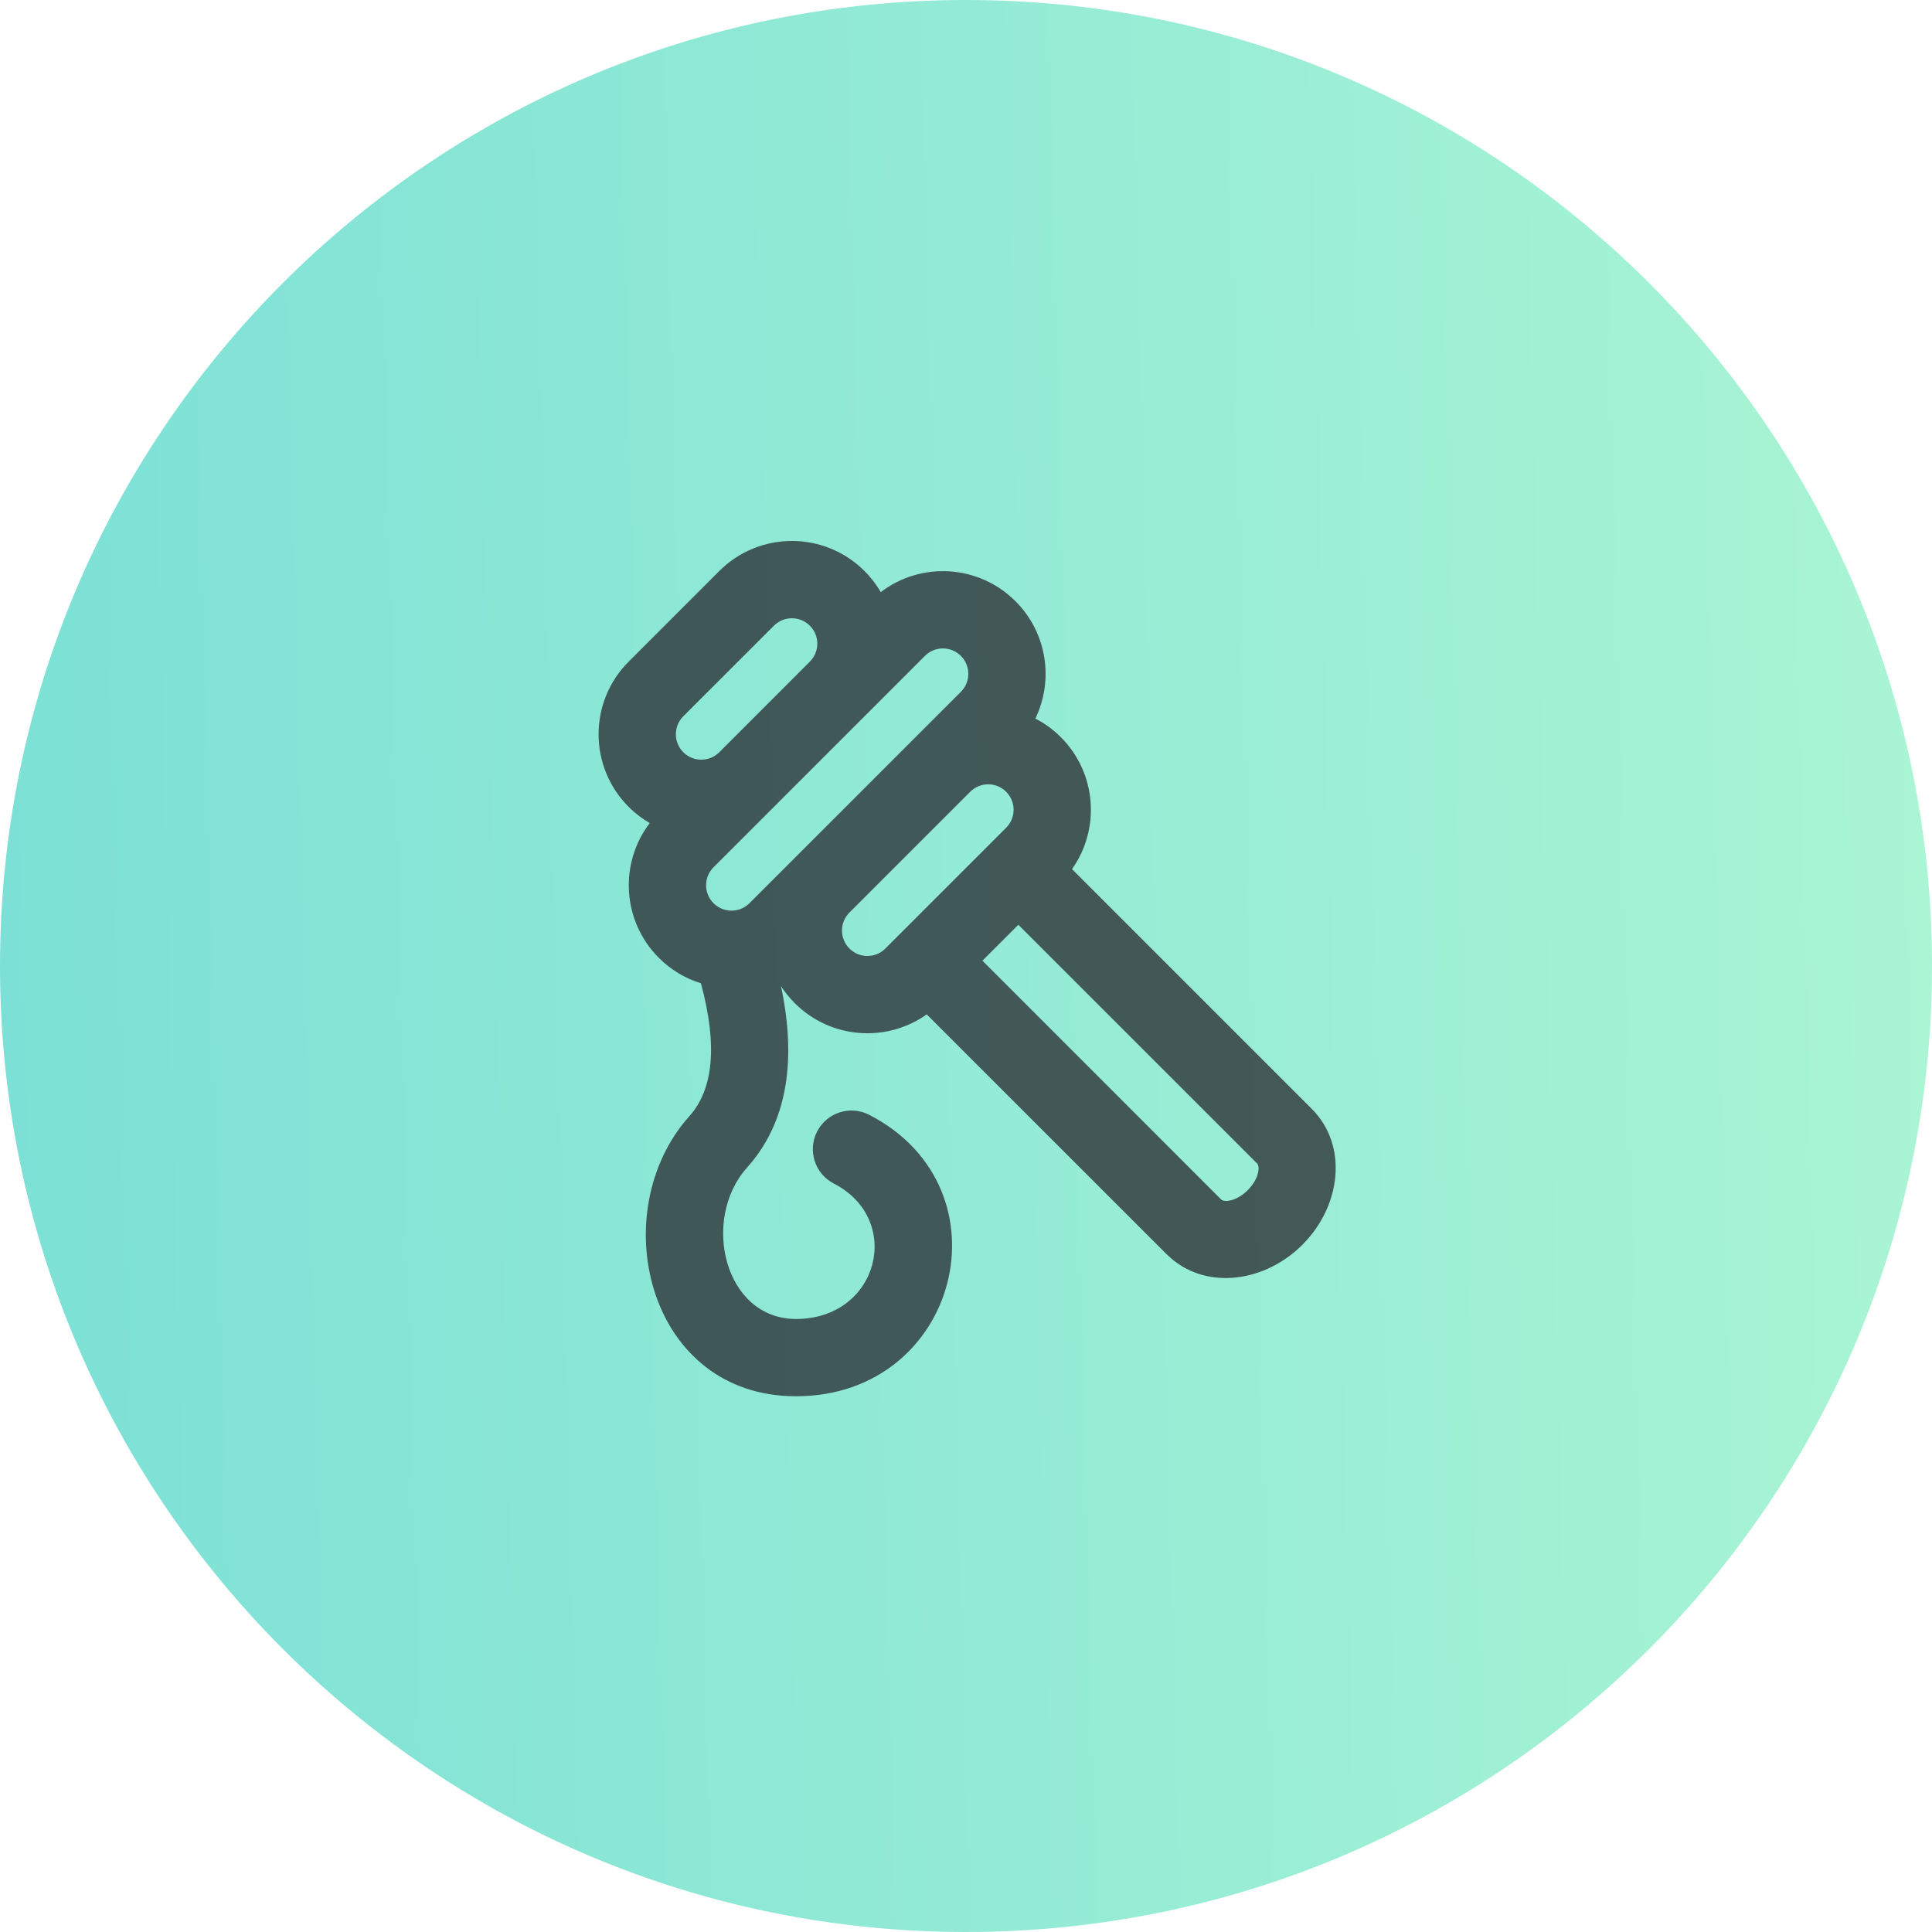
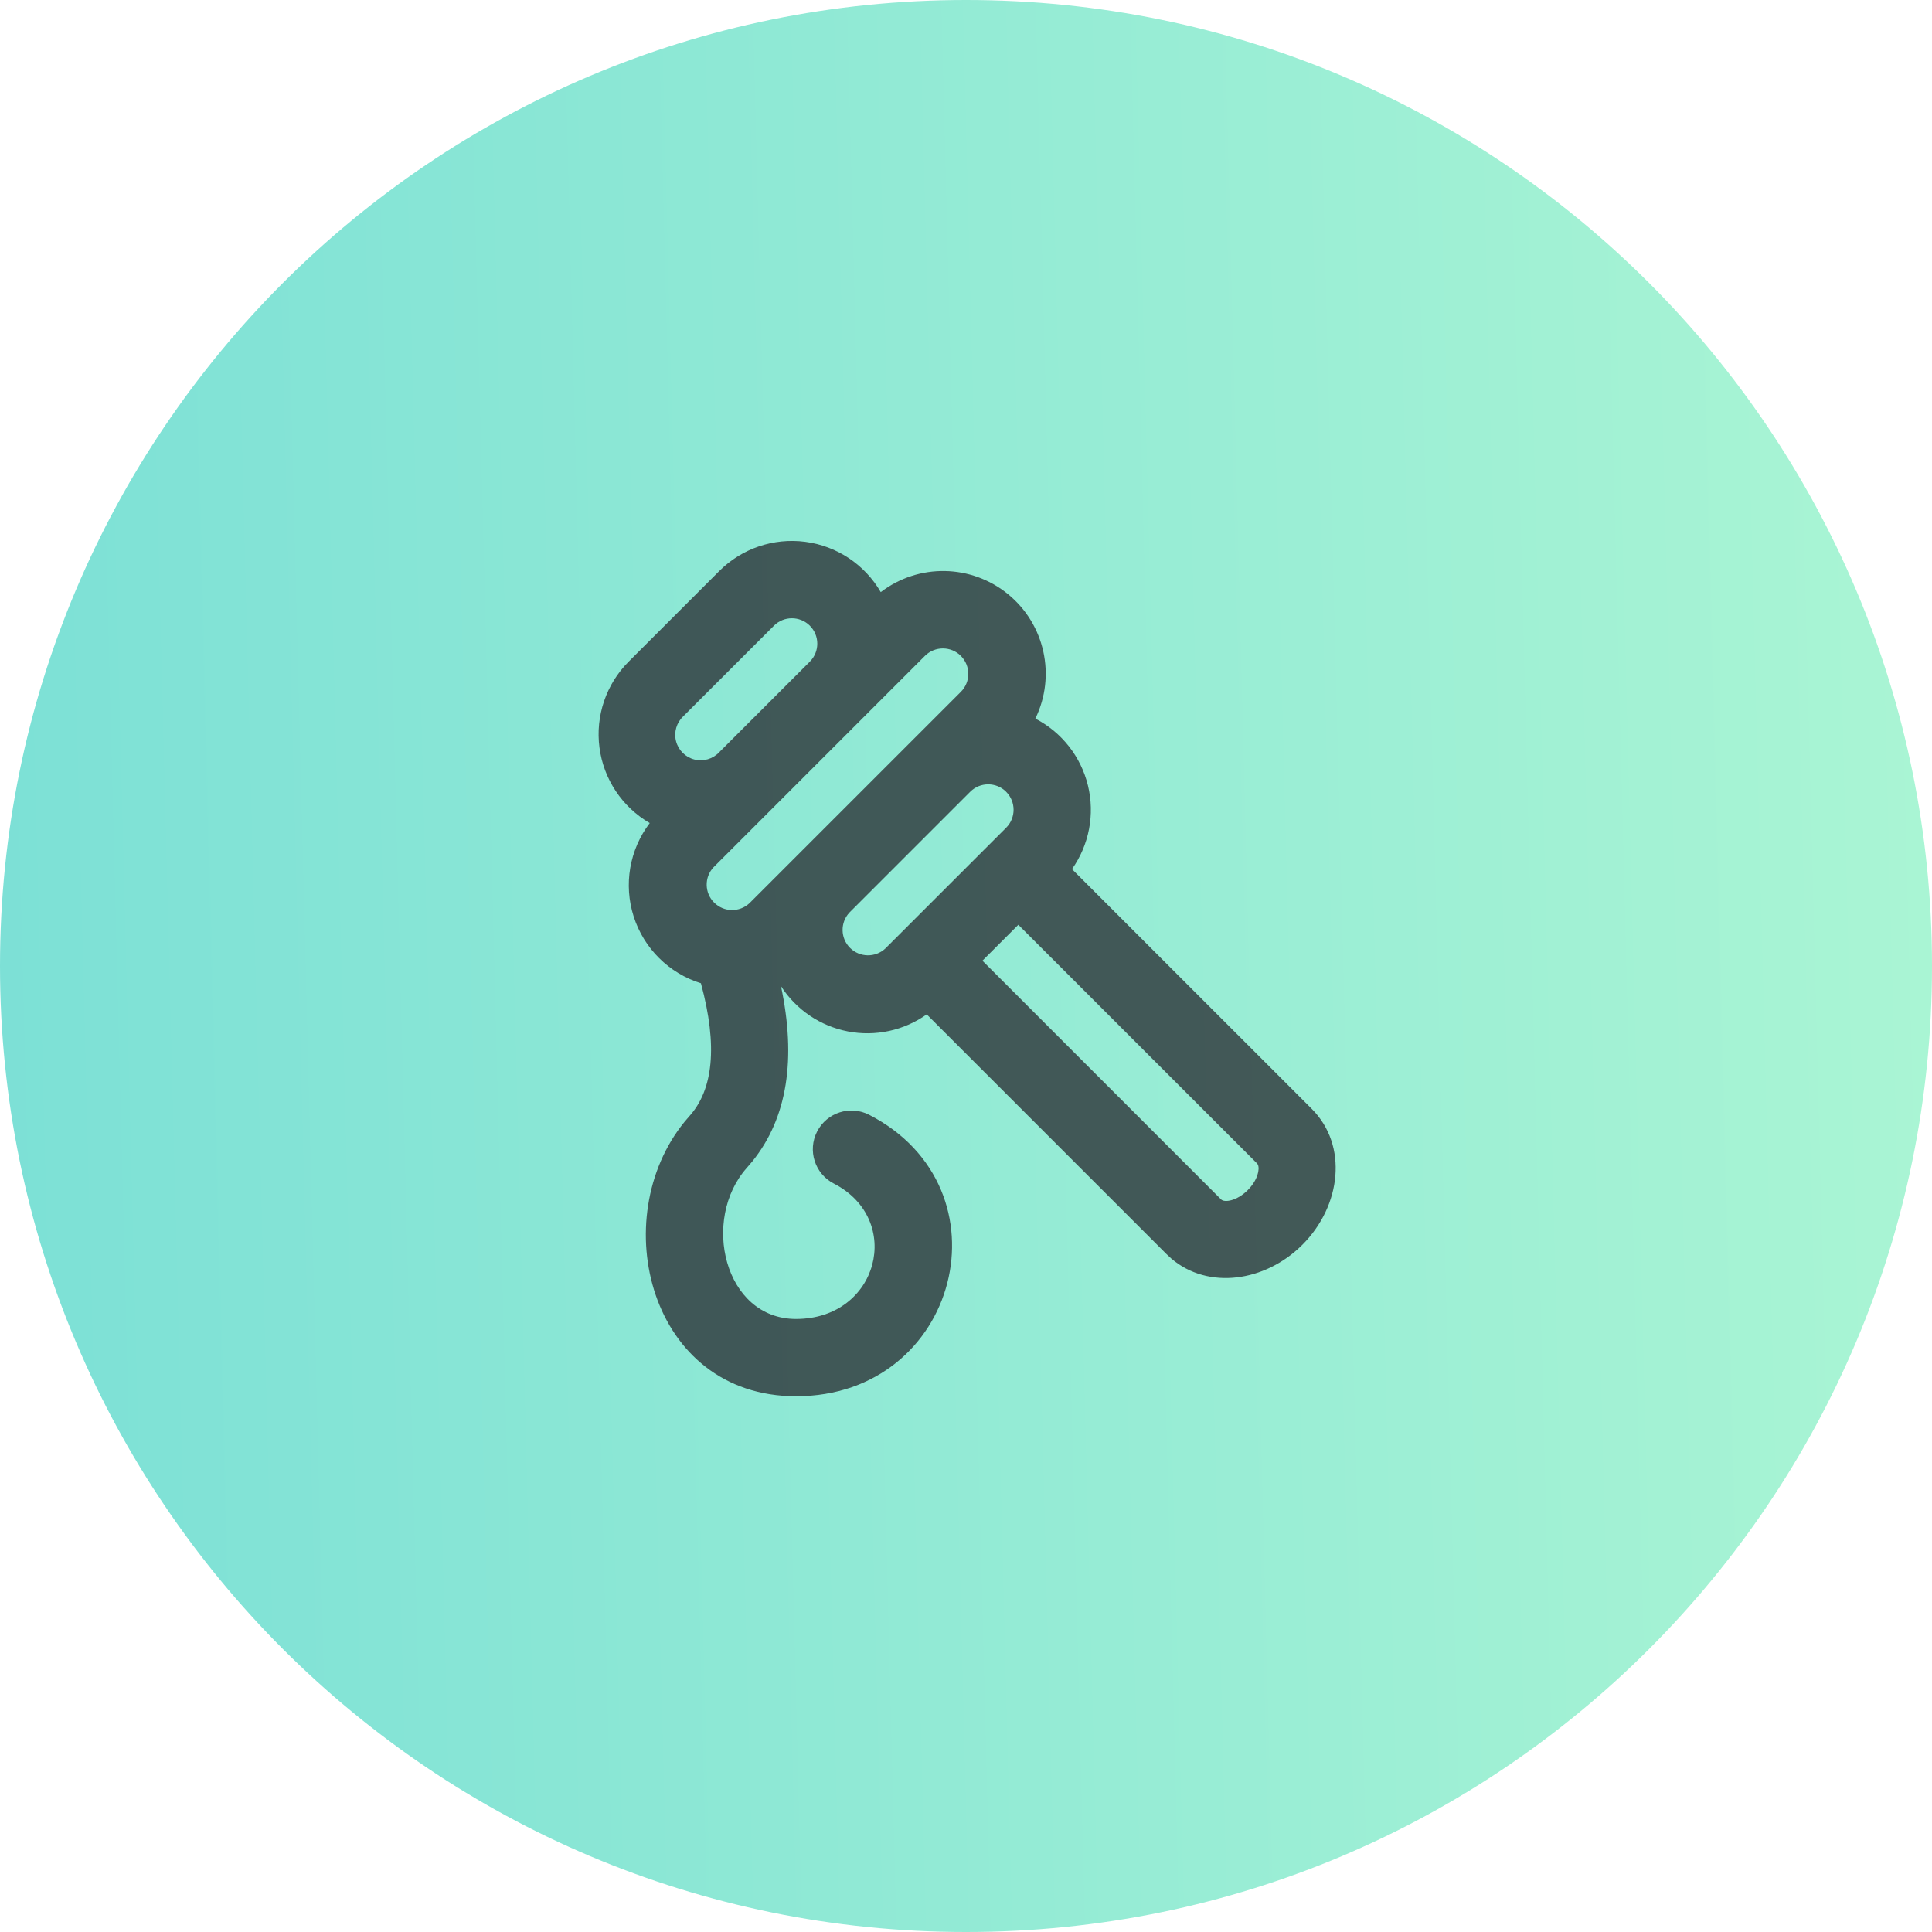
- <svg xmlns="http://www.w3.org/2000/svg" width="50" height="50" viewBox="0 0 50 50" fill="none">
+ <svg xmlns="http://www.w3.org/2000/svg" width="50" height="50" fill="none">
  <circle cx="25" cy="25" r="25" fill="url(#paint0_linear)" />
-   <path d="M18.615 14.778C19.653 13.741 21.335 13.741 22.373 14.778C22.541 14.945 22.68 15.129 22.794 15.324C23.834 14.529 25.329 14.608 26.281 15.56C27.103 16.381 27.274 17.607 26.795 18.597C27.033 18.718 27.255 18.878 27.453 19.077C28.384 20.007 28.48 21.455 27.744 22.492L33.948 28.697C34.893 29.642 34.713 31.208 33.706 32.214C32.743 33.177 31.269 33.384 30.316 32.573L30.189 32.456L23.984 26.252C22.946 26.989 21.498 26.892 20.569 25.962C20.432 25.825 20.313 25.677 20.212 25.521C20.608 27.393 20.384 28.92 19.474 30.052L19.332 30.219C18.137 31.554 18.739 34.135 20.601 34.135C22.741 34.135 23.393 31.563 21.579 30.63C21.088 30.377 20.895 29.774 21.147 29.283C21.4 28.792 22.003 28.599 22.494 28.851C26.188 30.751 24.823 36.135 20.601 36.135C16.812 36.135 15.668 31.531 17.724 29.022L17.842 28.885C18.451 28.205 18.583 27.084 18.14 25.447C17.742 25.325 17.367 25.105 17.052 24.79C16.099 23.838 16.021 22.343 16.815 21.301C16.621 21.189 16.437 21.049 16.27 20.882C15.232 19.844 15.232 18.161 16.27 17.123L18.615 14.778ZM26.355 23.933L25.425 24.863L31.603 31.042C31.686 31.125 32.004 31.088 32.292 30.8C32.551 30.541 32.606 30.258 32.555 30.143L32.534 30.111L26.355 23.933ZM26.039 20.491C25.782 20.234 25.366 20.234 25.109 20.491L21.983 23.617C21.726 23.874 21.726 24.291 21.983 24.548C22.24 24.805 22.656 24.805 22.913 24.548L26.039 21.422C26.296 21.165 26.296 20.748 26.039 20.491ZM24.867 16.974C24.61 16.717 24.194 16.717 23.937 16.974L18.466 22.445C18.209 22.702 18.209 23.119 18.466 23.375C18.723 23.632 19.139 23.632 19.396 23.375L24.867 17.905C25.124 17.648 25.124 17.231 24.867 16.974ZM20.959 16.193C20.702 15.936 20.286 15.936 20.029 16.193L17.684 18.537C17.427 18.794 17.427 19.211 17.684 19.468C17.941 19.725 18.358 19.725 18.615 19.468L20.959 17.123C21.216 16.866 21.216 16.45 20.959 16.193Z" fill="#2C3437" fill-opacity="0.8" />
+   <path d="M18.615 14.778a2.658 2.658 0 014.179.546 2.656 2.656 0 014.001 3.273 2.658 2.658 0 01.948 3.896l6.205 6.204c.945.945.765 2.51-.242 3.517-.963.963-2.437 1.17-3.39.36l-.127-.118-6.205-6.204a2.659 2.659 0 01-3.772-.73c.396 1.87.172 3.398-.738 4.53l-.142.167c-1.195 1.335-.593 3.916 1.269 3.916 2.14 0 2.792-2.572.978-3.505a1 1 0 11.915-1.779c3.694 1.9 2.329 7.284-1.893 7.284-3.79 0-4.932-4.604-2.877-7.113l.118-.137c.61-.68.741-1.801.298-3.438a2.658 2.658 0 01-1.325-4.146 2.658 2.658 0 01-.545-4.178l2.345-2.345zm7.74 9.155l-.93.93 6.178 6.179c.083.083.4.046.689-.242.259-.26.314-.543.263-.657l-.021-.032-6.18-6.178zm-.316-3.442a.658.658 0 00-.93 0l-3.126 3.126a.658.658 0 00.93.93l3.126-3.125a.658.658 0 000-.93zm-1.172-3.517a.658.658 0 00-.93 0l-5.471 5.471a.658.658 0 00.93.93l5.471-5.47a.658.658 0 000-.93zm-3.908-.781a.658.658 0 00-.93 0l-2.345 2.344a.658.658 0 10.93.93l2.345-2.344a.658.658 0 000-.93z" fill="#2C3437" fill-opacity=".8" />
  <defs>
-     <linearGradient id="paint0_linear" x1="50" y1="-1.09139e-05" x2="-1.246" y2="1.312" gradientUnits="userSpaceOnUse">
+     <linearGradient id="paint0_linear" x1="50" y1="0" x2="-1.246" y2="1.312" gradientUnits="userSpaceOnUse">
      <stop stop-color="#AAF5D4" />
      <stop offset="1" stop-color="#7CE0D6" />
    </linearGradient>
  </defs>
</svg>
